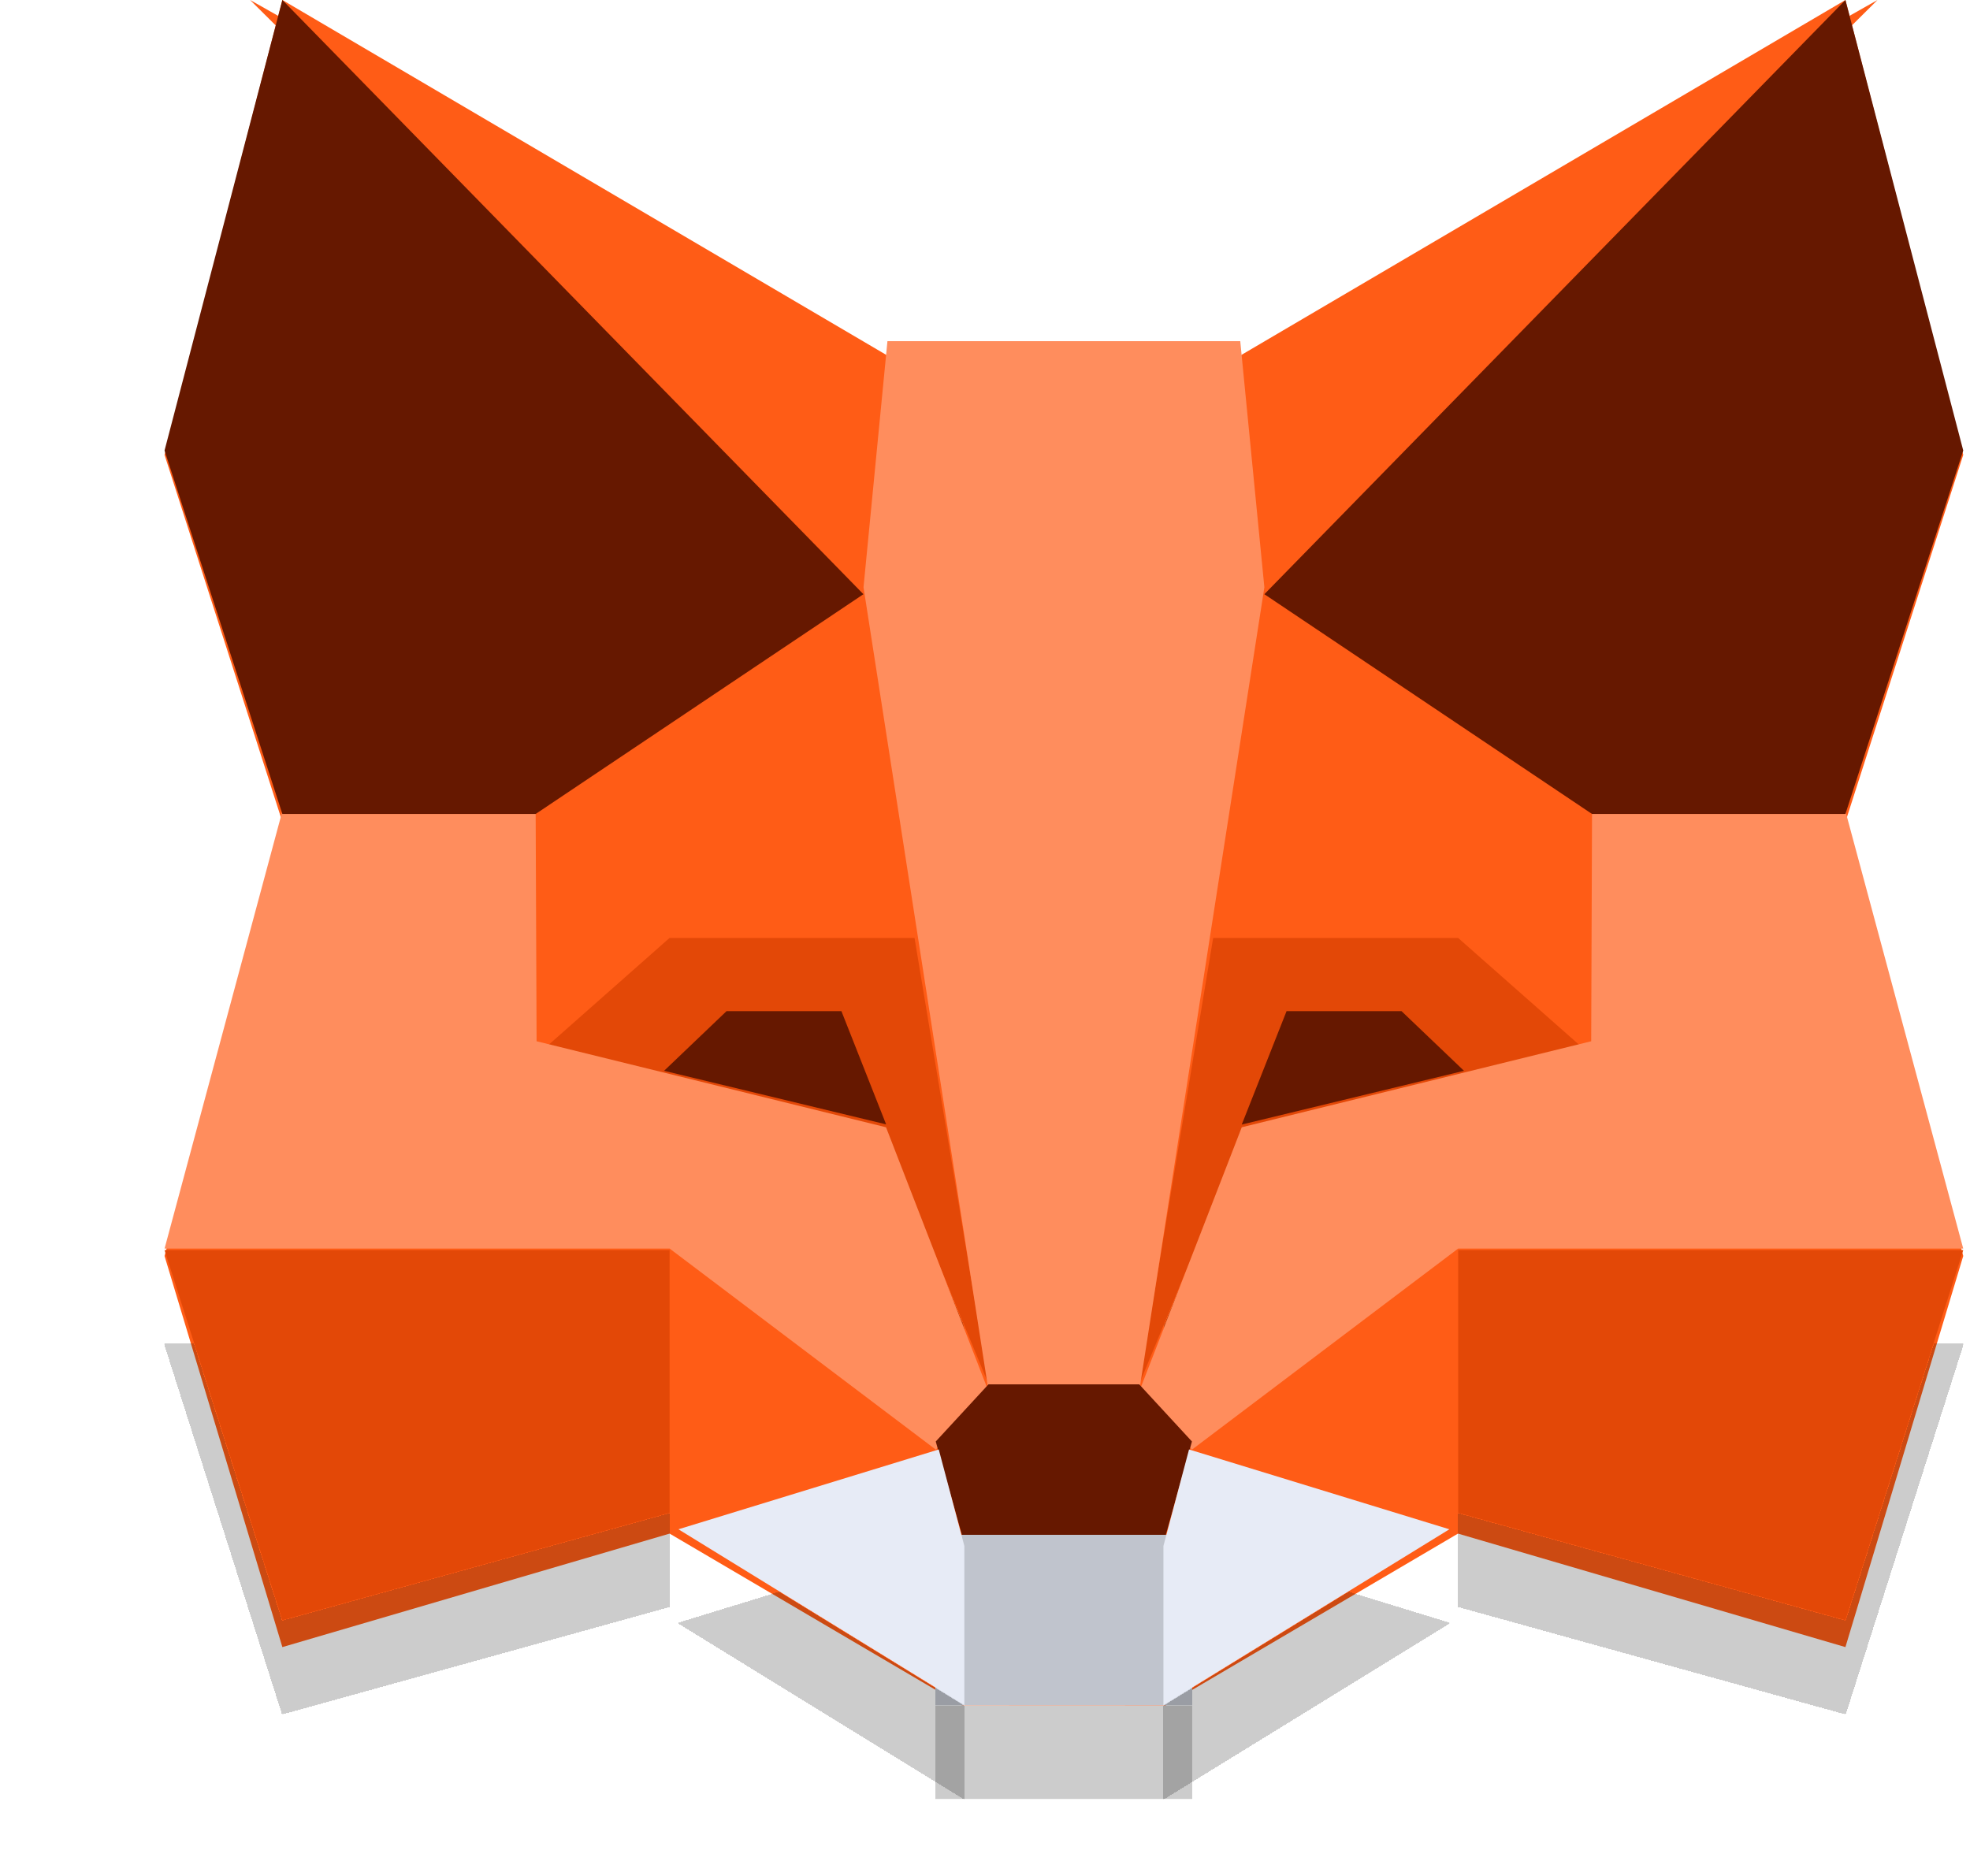
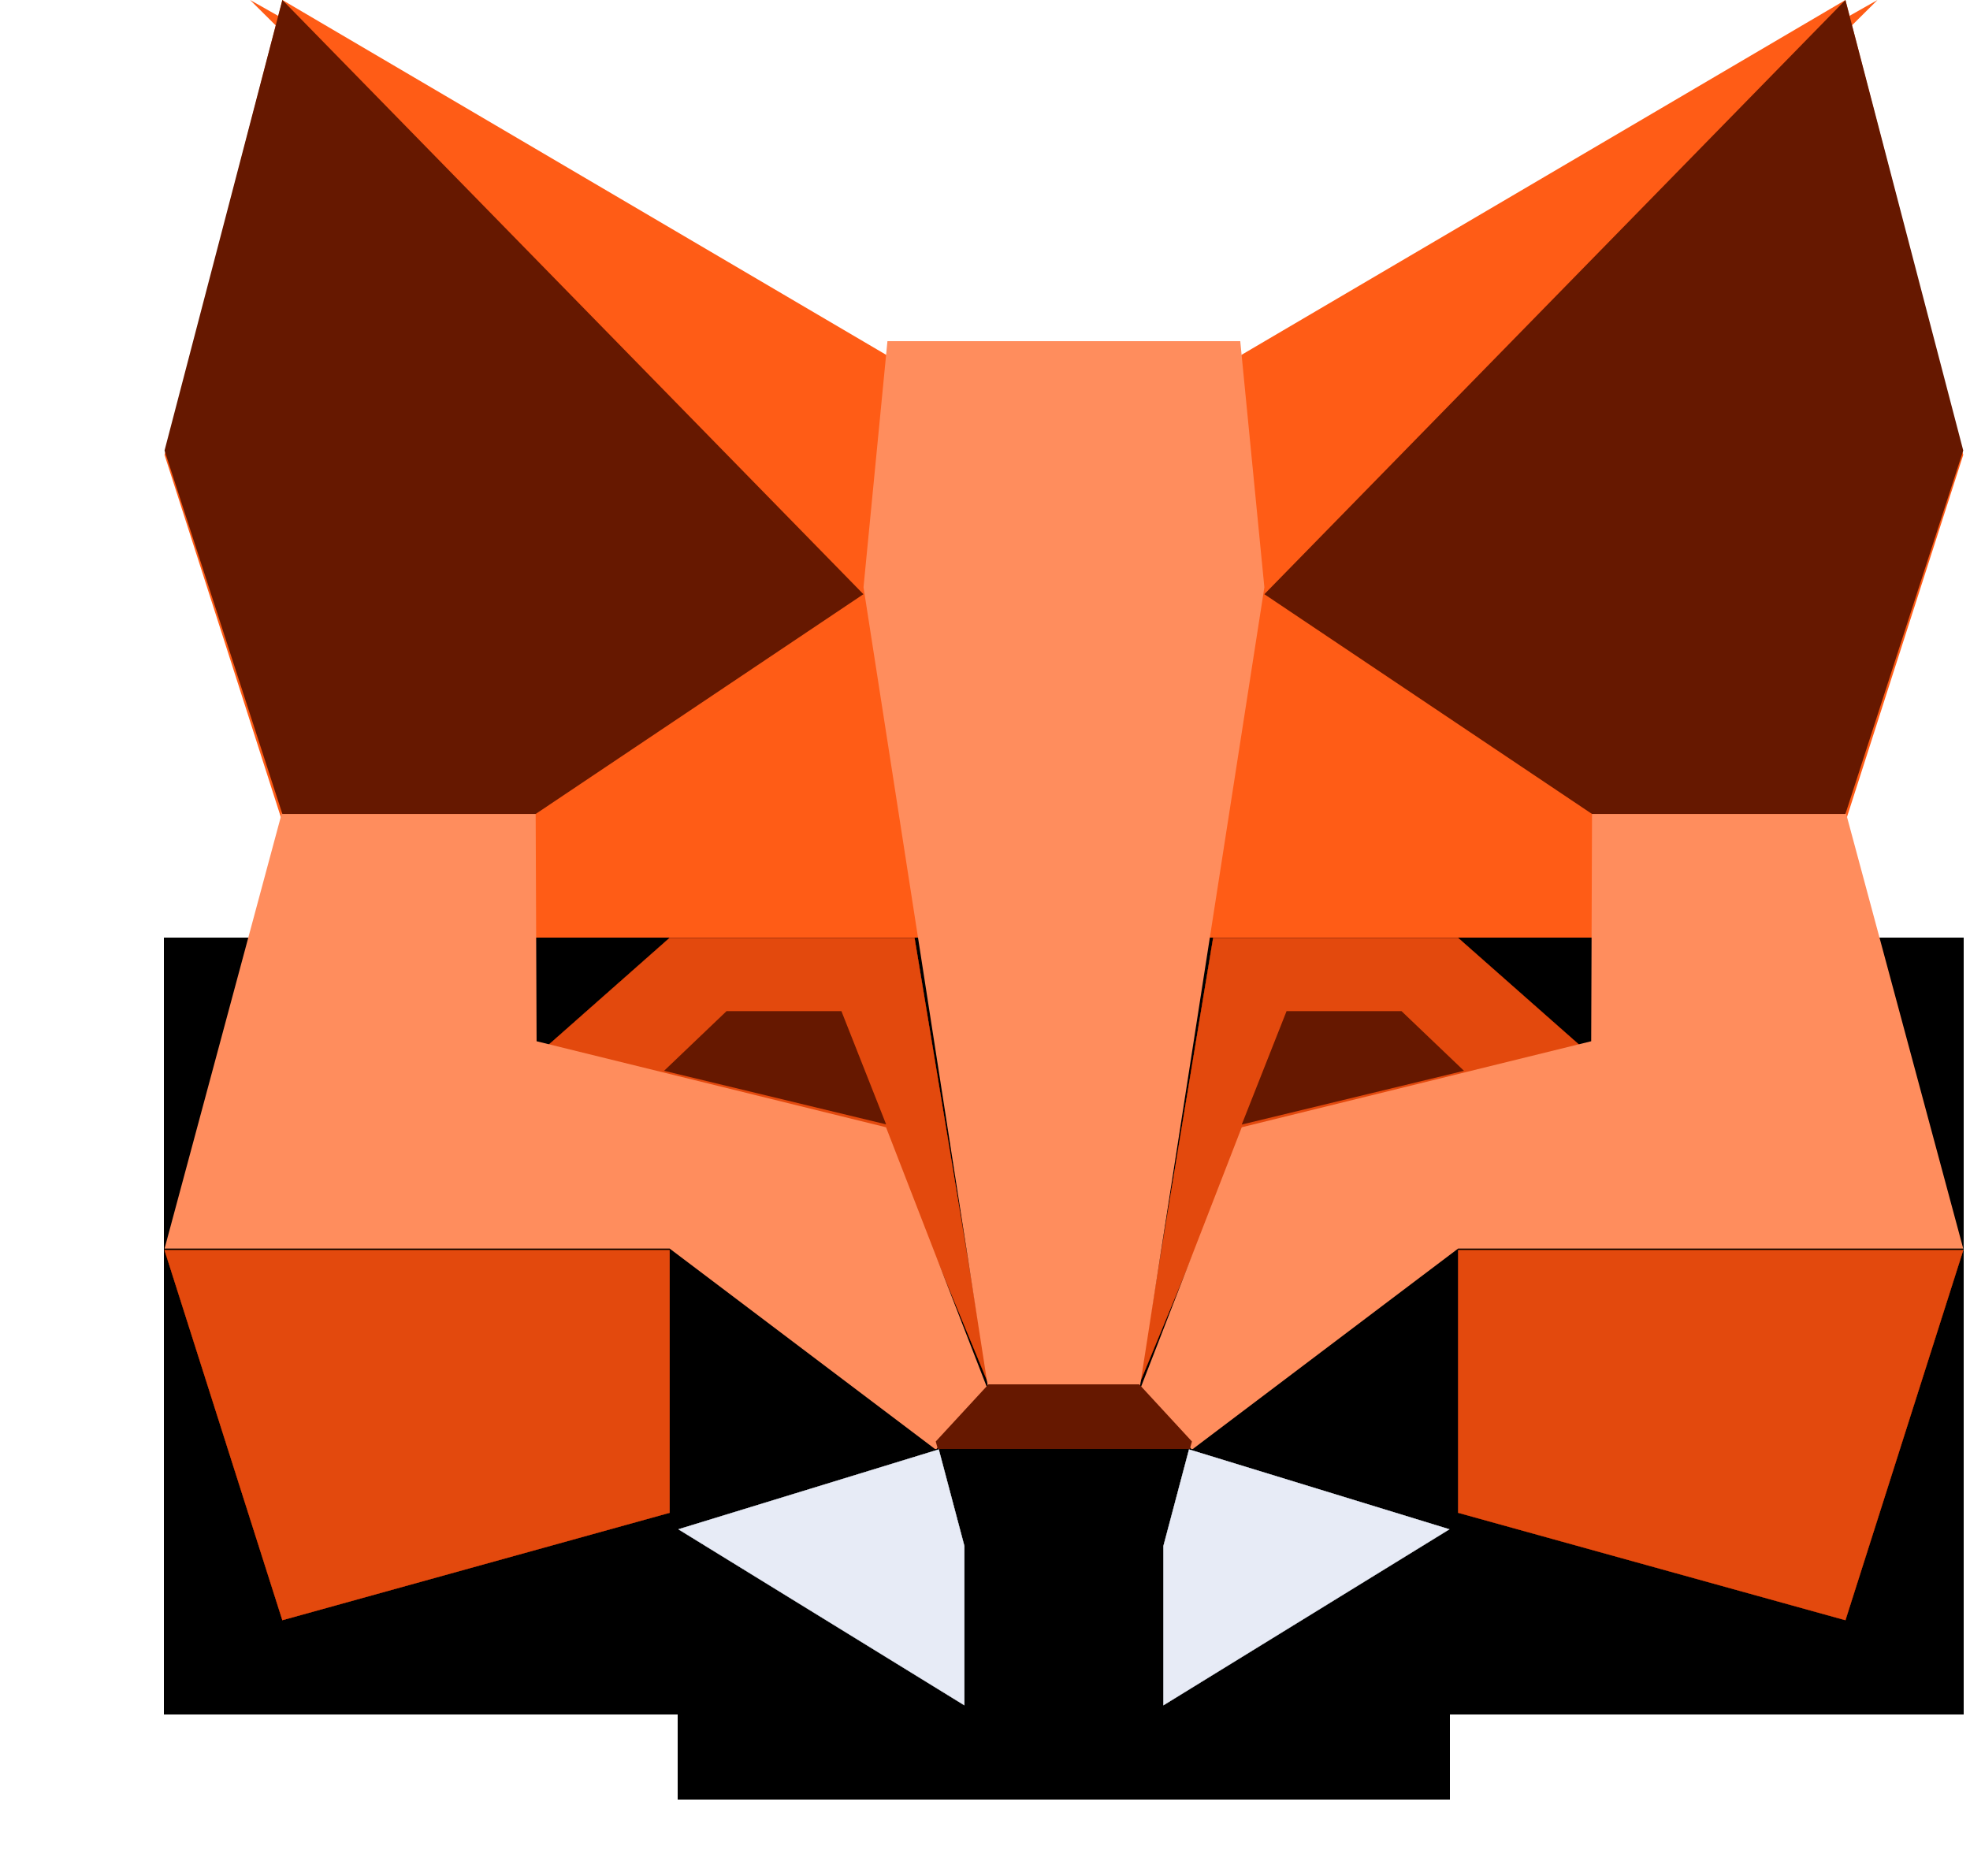
<svg xmlns="http://www.w3.org/2000/svg" width="21" height="20" viewBox="0 0 21 20" fill="none">
  <path d="M19.672 17.56L15.542 16.35L12.427 18.182L10.254 18.181L7.138 16.35L3.01 17.56L1.754 13.39L3.01 8.762L1.754 4.849L3.01 0L9.46 3.791H13.221L19.672 0L20.928 4.849L19.672 8.762L20.928 13.39L19.672 17.56Z" fill="#FF5C16" />
  <path d="M2.666 0L9.382 3.797L9.115 6.402L2.666 0ZM6.964 13.403L9.92 15.531L6.964 16.364V13.403ZM9.683 9.884L9.115 6.404L5.48 8.77L5.478 8.769V8.771L5.489 11.207L6.963 9.884L9.683 9.884ZM20.014 0L13.297 3.797L13.564 6.402L20.014 0ZM15.716 13.403L12.76 15.531L15.716 16.364V13.403ZM17.201 8.771V8.769L17.2 8.77L13.565 6.404L12.997 9.884H15.716L17.191 11.207L17.201 8.771Z" fill="#FF5C16" />
  <g filter="url(#filter0_d_1114_13085)">
    <path d="M7.138 16.128L3.01 17.273L1.754 13.328H7.138V16.128ZM9.749 10L10.538 14.757L9.445 12.112L5.72 11.252L7.137 10H9.749V10ZM15.544 16.128L19.672 17.273L20.928 13.328H15.544V16.128ZM12.932 10L12.144 14.757L13.237 12.112L16.962 11.252L15.544 10H12.932V10Z" fill="#E34807" />
  </g>
  <path d="M1.754 13.312L3.01 8.647H5.71L5.72 11.101L9.445 12.018L10.538 14.835L9.976 15.455L7.138 13.311H1.754V13.312ZM20.928 13.312L19.672 8.647H16.971L16.962 11.101L13.237 12.018L12.144 14.835L12.706 15.455L15.544 13.311H20.928V13.312ZM13.221 3.637H9.46L9.205 6.261L10.538 14.832H12.144L13.478 6.261L13.221 3.637Z" fill="#FF8D5D" />
  <path d="M3.01 0L1.754 4.803L3.01 8.678H5.71L9.204 6.335L3.01 0ZM8.969 10.78H7.745L7.079 11.416L9.446 11.987L8.969 10.779V10.78ZM19.672 0L20.928 4.803L19.672 8.678H16.971L13.478 6.335L19.672 0ZM13.715 10.78H14.94L15.606 11.416L13.237 11.989L13.715 10.779V10.78ZM12.427 16.364L12.706 15.368L12.144 14.759H10.537L9.975 15.368L10.254 16.364" fill="#661800" />
  <g filter="url(#filter1_d_1114_13085)">
    <path d="M12.71 16.363V18.181H9.971V16.363H12.71Z" fill="#C0C4CD" />
  </g>
  <g filter="url(#filter2_d_1114_13085)">
    <path d="M7.232 16.304L10.28 18.18V16.482L10.007 15.453L7.232 16.304ZM15.45 16.304L12.402 18.18V16.482L12.675 15.453L15.45 16.304Z" fill="#E7EBF6" />
  </g>
  <defs>
-     <filter id="filter0_d_1114_13085" x="1.754" y="10" width="19.174" height="8.273" filterUnits="userSpaceOnUse" color-interpolation-filters="sRGB">
-       <feFlood flood-opacity="0" result="BackgroundImageFix" />
+     <filter id="filter0_d_1114_13085" x="1.754" y="10" width="19.174" height="8.273" filterUnits="userSpaceOnUse" colorInterpolationFilters="sRGB">
+       <feFlood floodOpacity="0" result="BackgroundImageFix" />
      <feColorMatrix in="SourceAlpha" type="matrix" values="0 0 0 0 0 0 0 0 0 0 0 0 0 0 0 0 0 0 127 0" result="hardAlpha" />
      <feOffset dy="1" />
      <feComposite in2="hardAlpha" operator="out" />
      <feColorMatrix type="matrix" values="0 0 0 0 0 0 0 0 0 0 0 0 0 0 0 0 0 0 0.2 0" />
      <feBlend mode="normal" in2="BackgroundImageFix" result="effect1_dropShadow_1114_13085" />
      <feBlend mode="normal" in="SourceGraphic" in2="effect1_dropShadow_1114_13085" result="shape" />
    </filter>
-     <filter id="filter1_d_1114_13085" x="9.971" y="16.363" width="2.738" height="2.816" filterUnits="userSpaceOnUse" color-interpolation-filters="sRGB">
-       <feFlood flood-opacity="0" result="BackgroundImageFix" />
+     <filter id="filter1_d_1114_13085" x="9.971" y="16.363" width="2.738" height="2.816" filterUnits="userSpaceOnUse" colorInterpolationFilters="sRGB">
+       <feFlood floodOpacity="0" result="BackgroundImageFix" />
      <feColorMatrix in="SourceAlpha" type="matrix" values="0 0 0 0 0 0 0 0 0 0 0 0 0 0 0 0 0 0 127 0" result="hardAlpha" />
      <feOffset dy="1" />
      <feComposite in2="hardAlpha" operator="out" />
      <feColorMatrix type="matrix" values="0 0 0 0 0 0 0 0 0 0 0 0 0 0 0 0 0 0 0.2 0" />
      <feBlend mode="normal" in2="BackgroundImageFix" result="effect1_dropShadow_1114_13085" />
      <feBlend mode="normal" in="SourceGraphic" in2="effect1_dropShadow_1114_13085" result="shape" />
    </filter>
-     <filter id="filter2_d_1114_13085" x="7.232" y="15.453" width="8.217" height="3.727" filterUnits="userSpaceOnUse" color-interpolation-filters="sRGB">
-       <feFlood flood-opacity="0" result="BackgroundImageFix" />
+     <filter id="filter2_d_1114_13085" x="7.232" y="15.453" width="8.217" height="3.727" filterUnits="userSpaceOnUse" colorInterpolationFilters="sRGB">
+       <feFlood floodOpacity="0" result="BackgroundImageFix" />
      <feColorMatrix in="SourceAlpha" type="matrix" values="0 0 0 0 0 0 0 0 0 0 0 0 0 0 0 0 0 0 127 0" result="hardAlpha" />
      <feOffset dy="1" />
      <feComposite in2="hardAlpha" operator="out" />
      <feColorMatrix type="matrix" values="0 0 0 0 0 0 0 0 0 0 0 0 0 0 0 0 0 0 0.2 0" />
      <feBlend mode="normal" in2="BackgroundImageFix" result="effect1_dropShadow_1114_13085" />
      <feBlend mode="normal" in="SourceGraphic" in2="effect1_dropShadow_1114_13085" result="shape" />
    </filter>
  </defs>
</svg>
